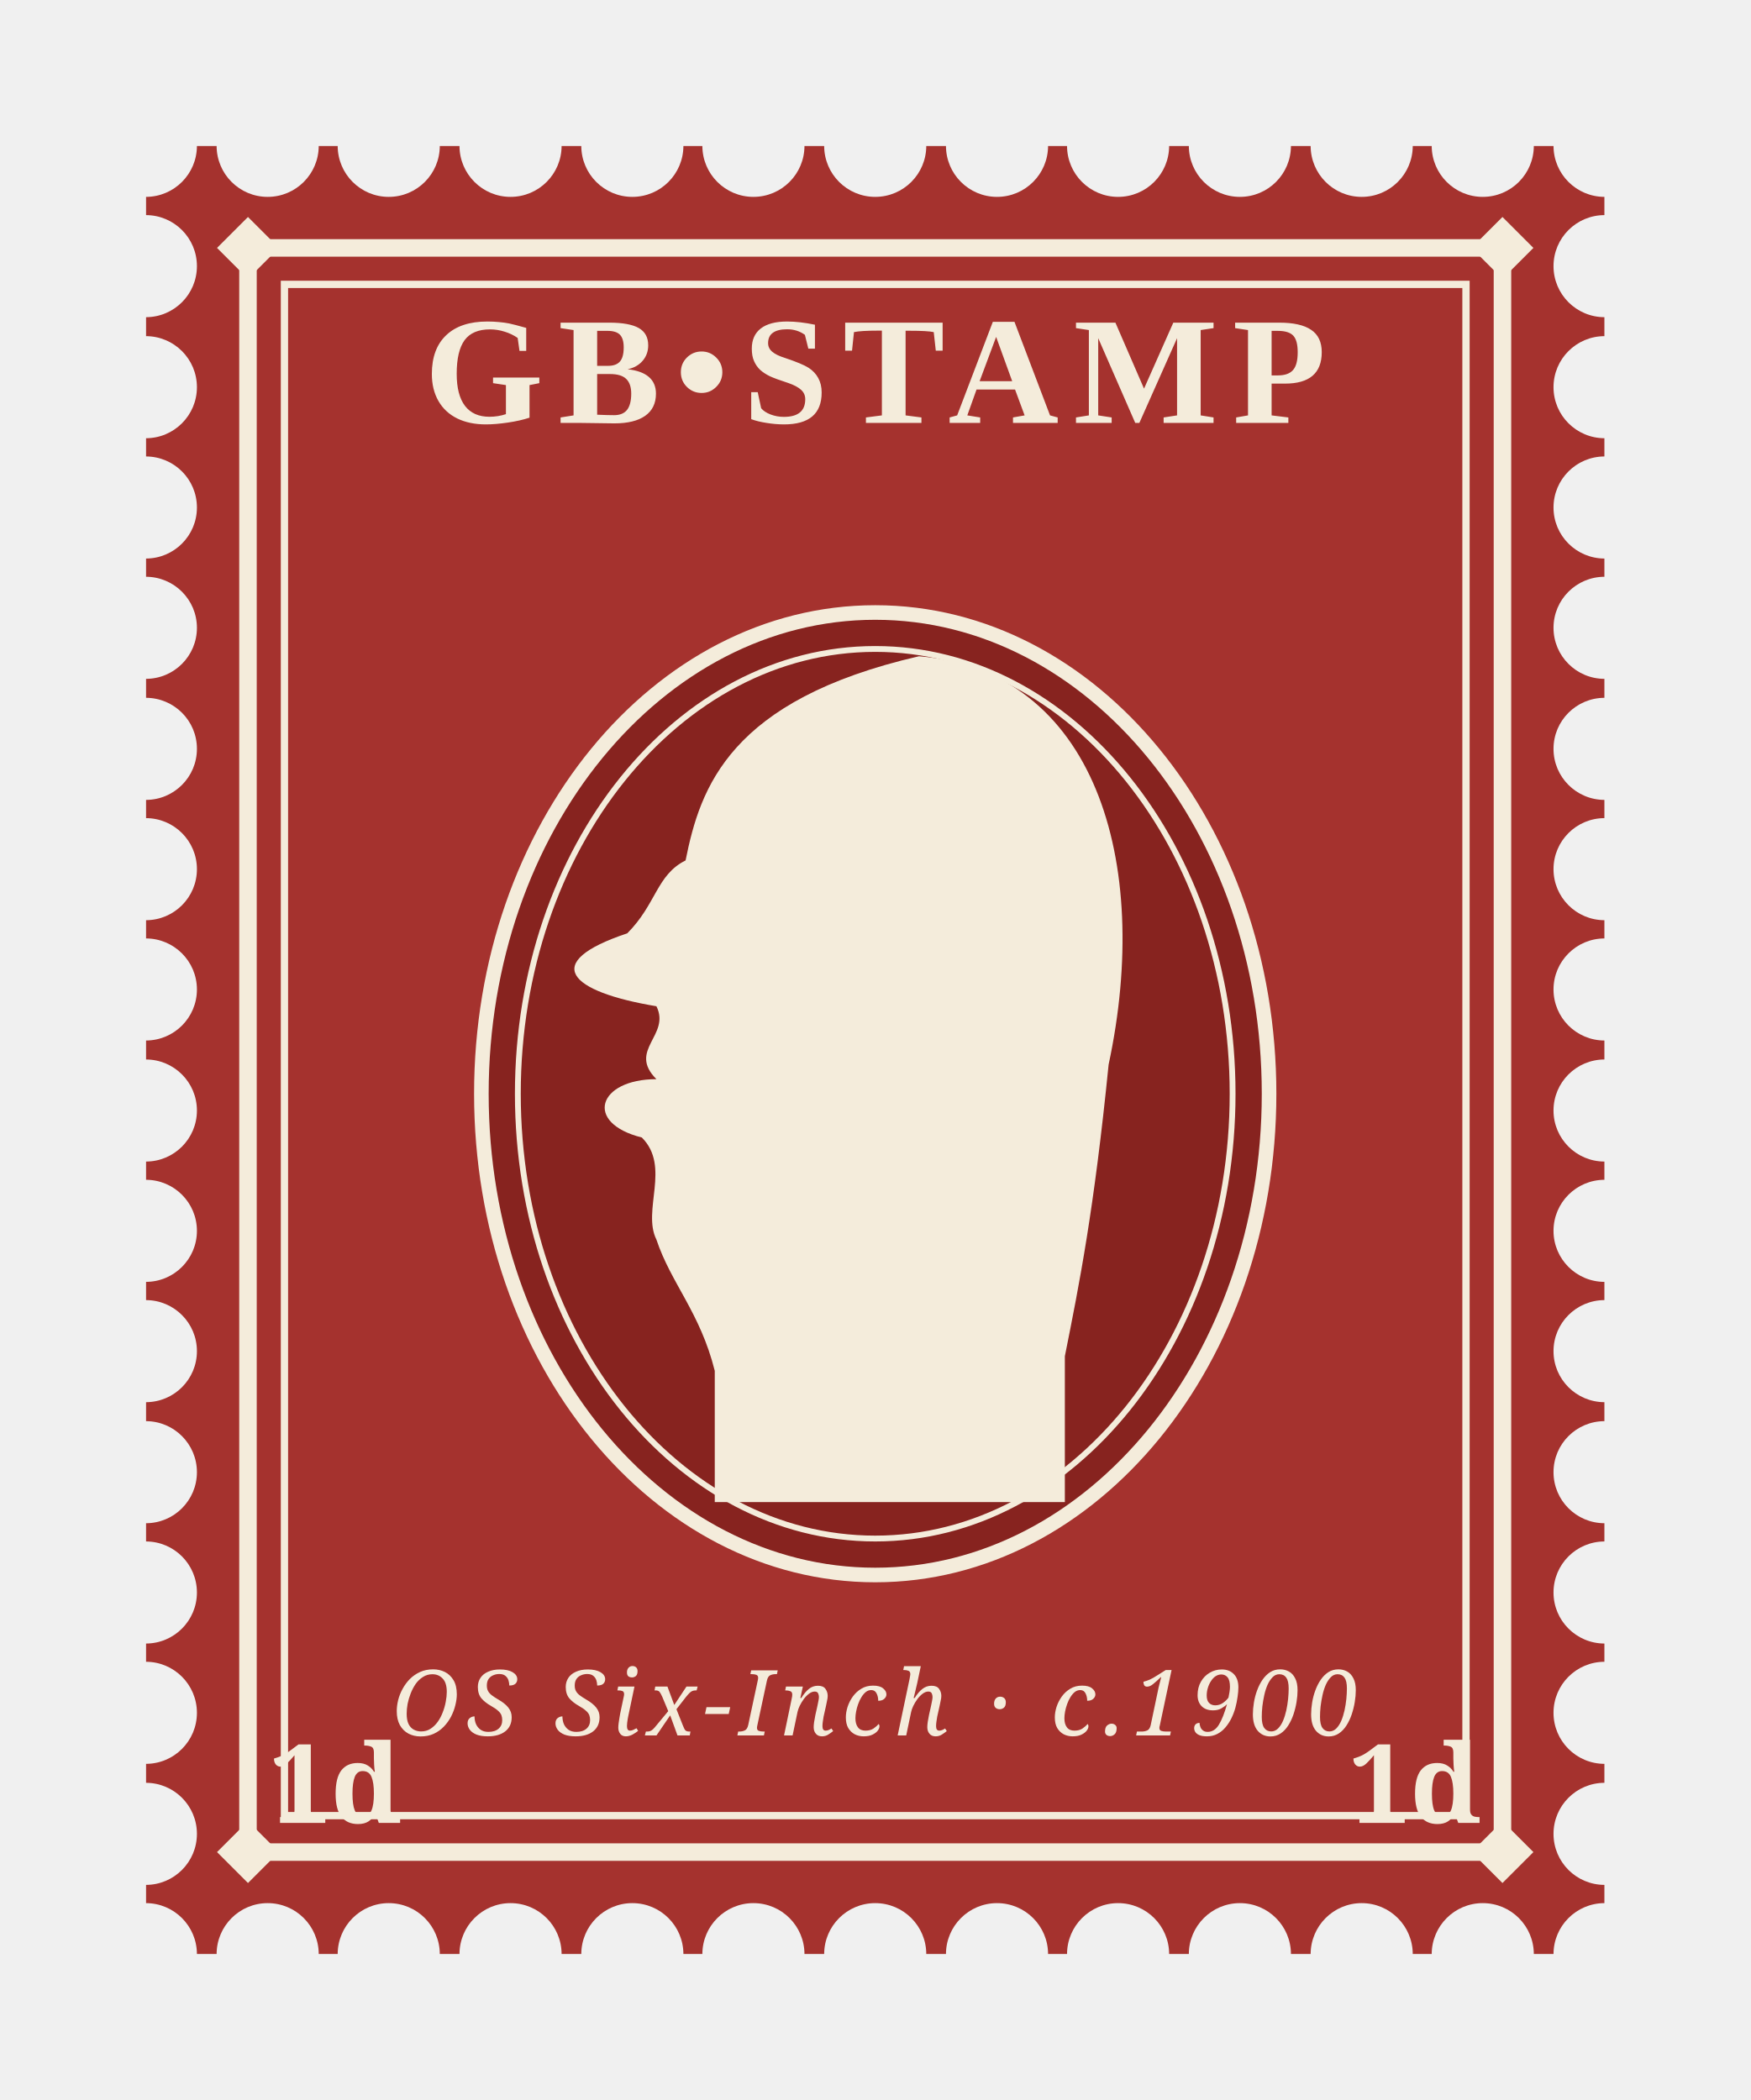
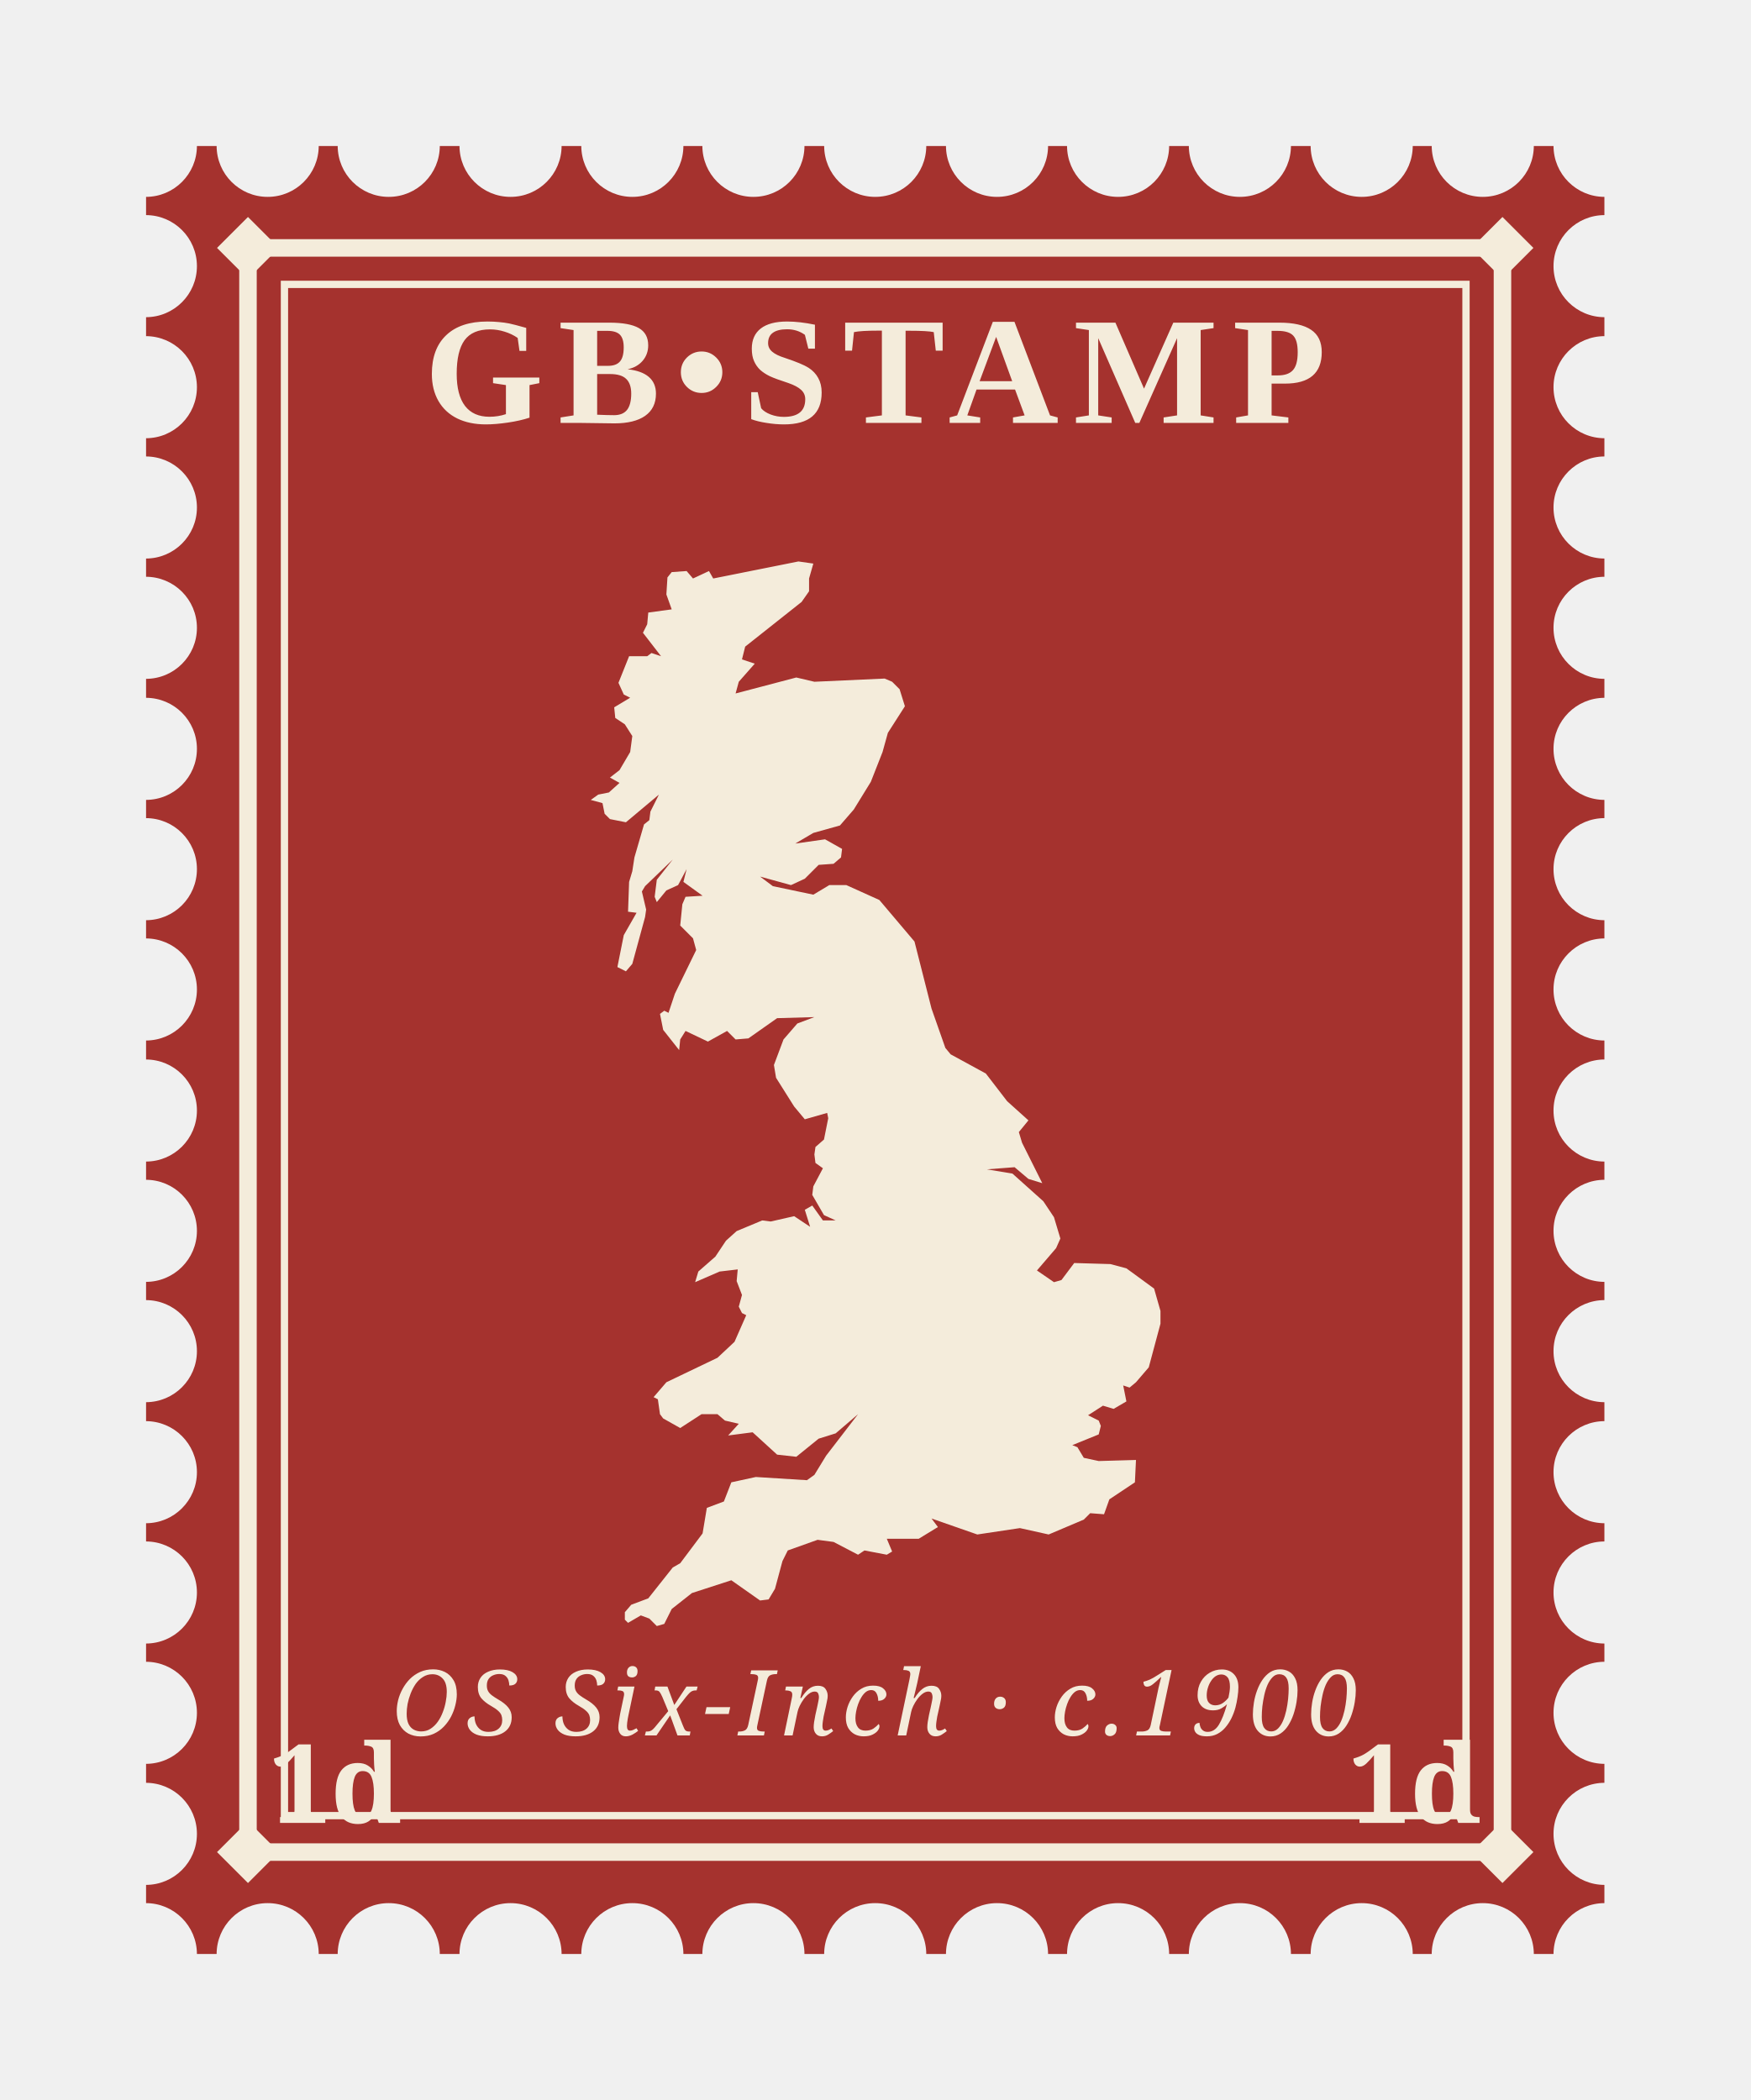
<svg xmlns="http://www.w3.org/2000/svg" viewBox="0 0 240 288" role="img" aria-label="GB-STAMP">
  <defs>
    <mask id="perf">
      <rect x="20" y="20" width="200" height="248" rx="6" fill="white" />
      <circle cx="20.0" cy="20.0" r="7" fill="black" />
      <circle cx="20.0" cy="268.0" r="7" fill="black" />
      <circle cx="36.7" cy="20.0" r="7" fill="black" />
      <circle cx="36.7" cy="268.0" r="7" fill="black" />
      <circle cx="53.3" cy="20.0" r="7" fill="black" />
      <circle cx="53.3" cy="268.0" r="7" fill="black" />
      <circle cx="70.0" cy="20.0" r="7" fill="black" />
      <circle cx="70.0" cy="268.0" r="7" fill="black" />
      <circle cx="86.7" cy="20.0" r="7" fill="black" />
      <circle cx="86.7" cy="268.0" r="7" fill="black" />
      <circle cx="103.3" cy="20.0" r="7" fill="black" />
      <circle cx="103.3" cy="268.0" r="7" fill="black" />
      <circle cx="120.0" cy="20.0" r="7" fill="black" />
      <circle cx="120.0" cy="268.0" r="7" fill="black" />
      <circle cx="136.7" cy="20.0" r="7" fill="black" />
      <circle cx="136.7" cy="268.0" r="7" fill="black" />
      <circle cx="153.3" cy="20.0" r="7" fill="black" />
      <circle cx="153.3" cy="268.0" r="7" fill="black" />
      <circle cx="170.0" cy="20.0" r="7" fill="black" />
      <circle cx="170.0" cy="268.0" r="7" fill="black" />
      <circle cx="186.7" cy="20.0" r="7" fill="black" />
      <circle cx="186.7" cy="268.0" r="7" fill="black" />
      <circle cx="203.3" cy="20.0" r="7" fill="black" />
      <circle cx="203.3" cy="268.0" r="7" fill="black" />
      <circle cx="220.0" cy="20.0" r="7" fill="black" />
      <circle cx="220.0" cy="268.0" r="7" fill="black" />
      <circle cx="20.0" cy="36.5" r="7" fill="black" />
      <circle cx="220.0" cy="36.5" r="7" fill="black" />
      <circle cx="20.0" cy="53.1" r="7" fill="black" />
      <circle cx="220.0" cy="53.1" r="7" fill="black" />
      <circle cx="20.0" cy="69.6" r="7" fill="black" />
      <circle cx="220.0" cy="69.6" r="7" fill="black" />
      <circle cx="20.0" cy="86.1" r="7" fill="black" />
      <circle cx="220.0" cy="86.1" r="7" fill="black" />
      <circle cx="20.0" cy="102.7" r="7" fill="black" />
      <circle cx="220.0" cy="102.7" r="7" fill="black" />
      <circle cx="20.0" cy="119.2" r="7" fill="black" />
      <circle cx="220.0" cy="119.2" r="7" fill="black" />
      <circle cx="20.0" cy="135.7" r="7" fill="black" />
      <circle cx="220.0" cy="135.7" r="7" fill="black" />
      <circle cx="20.0" cy="152.3" r="7" fill="black" />
      <circle cx="220.0" cy="152.3" r="7" fill="black" />
      <circle cx="20.0" cy="168.8" r="7" fill="black" />
      <circle cx="220.0" cy="168.8" r="7" fill="black" />
      <circle cx="20.0" cy="185.3" r="7" fill="black" />
      <circle cx="220.0" cy="185.3" r="7" fill="black" />
      <circle cx="20.0" cy="201.9" r="7" fill="black" />
      <circle cx="220.0" cy="201.9" r="7" fill="black" />
      <circle cx="20.0" cy="218.4" r="7" fill="black" />
      <circle cx="220.0" cy="218.4" r="7" fill="black" />
      <circle cx="20.0" cy="234.9" r="7" fill="black" />
      <circle cx="220.0" cy="234.9" r="7" fill="black" />
      <circle cx="20.0" cy="251.5" r="7" fill="black" />
      <circle cx="220.0" cy="251.5" r="7" fill="black" />
    </mask>
  </defs>
  <rect x="20" y="20" width="200" height="248" rx="6" fill="#a5322e" mask="url(#perf)" />
  <g mask="url(#perf)">
    <rect x="34" y="34" width="172" height="220" fill="none" stroke="#f4ecdb" stroke-width="2.4" />
    <rect x="39" y="39" width="162" height="210" fill="none" stroke="#f4ecdb" stroke-width="1" />
    <rect x="31" y="31" width="6" height="6" fill="#f4ecdb" transform="rotate(45 34 34)" />
    <rect x="31" y="251" width="6" height="6" fill="#f4ecdb" transform="rotate(45 34 254)" />
    <rect x="203" y="31" width="6" height="6" fill="#f4ecdb" transform="rotate(45 206 34)" />
    <rect x="203" y="251" width="6" height="6" fill="#f4ecdb" transform="rotate(45 206 254)" />
    <text x="120" y="58" text-anchor="middle" font-family="Georgia,'Times New Roman',serif" font-weight="700" font-size="21" letter-spacing="2" fill="#f4ecdb">GB•STAMP</text>
-     <ellipse cx="120" cy="150" rx="54" ry="66" fill="#87231f" stroke="#f4ecdb" stroke-width="2" />
-     <ellipse cx="120" cy="150" rx="49" ry="61" fill="none" stroke="#f4ecdb" stroke-width="0.8" />
-     <path d="M126 90 C150 92 158 118 152 146 C150 166 148 176 146 186 L146 206 L98 206 L98 188 C96 180 92 176 90 170 C88 166 92 160 88 156 C80 154 82 148 90 148 C86 144 92 142 90 138 C78 136 74 132 86 128 C90 124 90 120 94 118 C96 108 100 96 126 90 Z" fill="#f4ecdb" />
+     <path d="M25.1 80.1 L23.0 81.9 L21.4 82.4 L19.3 84.1 L17.5 83.9 L15.2 81.8 L12.9 82.1 L13.9 81.0 L12.6 80.7 L11.9 80.1 L10.4 80.1 L8.4 81.4 L6.8 80.5 L6.5 80.1 L6.3 78.7 L5.9 78.5 L7.1 77.1 L11.9 74.8 L13.5 73.3 L14.6 70.8 L14.2 70.6 L13.9 70.0 L14.2 68.9 L13.7 67.6 L13.8 66.5 L12.1 66.7 L9.8 67.7 L10.1 66.7 L11.7 65.3 L12.7 63.8 L13.7 62.9 L16.1 61.9 L16.9 62.0 L19.1 61.5 L20.6 62.5 L20.1 60.9 L20.8 60.5 L21.8 61.9 L23.0 61.9 L21.9 61.4 L20.8 59.5 L20.9 58.7 L21.8 57.0 L21.1 56.5 L21.0 55.7 L21.1 55.0 L21.9 54.3 L22.3 52.3 L22.2 51.8 L20.1 52.4 L19.1 51.2 L17.4 48.5 L17.2 47.3 L18.1 44.9 L19.4 43.4 L21.0 42.8 L17.5 42.9 L14.8 44.8 L13.6 44.9 L12.8 44.1 L11.0 45.1 L8.9 44.1 L8.4 44.9 L8.3 45.9 L6.8 44.0 L6.5 42.5 L6.9 42.2 L7.3 42.4 L7.9 40.6 L9.9 36.5 L9.6 35.4 L8.4 34.2 L8.6 32.2 L8.9 31.5 L10.5 31.4 L8.7 30.1 L9.0 28.9 L8.2 30.4 L7.1 30.9 L6.2 32.0 L6.0 31.5 L6.2 29.9 L7.7 28.0 L5.1 30.5 L4.8 31.0 L5.2 32.7 L5.1 33.4 L3.9 37.8 L3.3 38.5 L2.5 38.1 L3.1 35.1 L4.3 33.0 L3.5 32.9 L3.6 30.1 L3.9 29.1 L4.1 27.8 L5.0 24.7 L5.5 24.3 L5.6 23.5 L6.4 21.9 L3.3 24.5 L1.8 24.2 L1.3 23.7 L1.1 22.7 L0.0 22.4 L0.7 21.9 L1.7 21.7 L2.7 20.8 L1.8 20.3 L2.7 19.6 L3.7 17.9 L3.9 16.4 L3.2 15.3 L2.3 14.7 L2.2 13.7 L3.7 12.8 L3.1 12.5 L2.6 11.4 L3.6 8.9 L5.3 8.9 L5.7 8.6 L6.6 8.9 L4.9 6.7 L5.3 5.9 L5.4 4.8 L7.6 4.5 L7.1 3.1 L7.2 1.5 L7.6 1.0 L9.0 0.9 L9.6 1.6 L11.1 0.9 L11.5 1.6 L19.5 0.0 L20.9 0.2 L20.5 1.6 L20.5 2.8 L19.8 3.8 L14.5 8.0 L14.2 9.2 L15.4 9.6 L13.9 11.3 L13.6 12.4 L19.3 10.9 L21.0 11.3 L27.6 11.0 L28.3 11.3 L29.0 12.0 L29.5 13.6 L27.9 16.1 L27.4 17.9 L26.3 20.7 L24.7 23.3 L23.4 24.8 L20.9 25.5 L19.2 26.5 L22.0 26.1 L23.6 27.0 L23.5 27.8 L22.8 28.4 L21.4 28.5 L20.1 29.8 L18.8 30.4 L15.9 29.6 L17.1 30.5 L20.9 31.3 L22.4 30.4 L24.0 30.4 L27.1 31.8 L30.4 35.7 L32.0 42.0 L33.3 45.7 L33.8 46.3 L37.1 48.1 L39.1 50.7 L41.1 52.5 L40.2 53.6 L40.5 54.6 L42.4 58.4 L41.1 58.0 L39.8 56.9 L37.2 57.1 L39.6 57.5 L42.5 60.1 L43.5 61.6 L44.1 63.6 L43.7 64.5 L41.9 66.6 L43.5 67.7 L44.2 67.5 L45.4 65.9 L48.8 66.0 L50.3 66.4 L52.9 68.3 L53.5 70.4 L53.5 71.6 L52.4 75.7 L51.2 77.1 L50.6 77.6 L50.0 77.4 L50.3 78.9 L49.1 79.6 L48.1 79.3 L46.7 80.2 L47.7 80.7 L47.9 81.2 L47.7 82.0 L44.5 83.3 L45.2 83.0 L45.7 83.2 L46.3 84.2 L47.7 84.5 L51.2 84.4 L51.1 86.5 L48.7 88.1 L48.2 89.5 L46.9 89.4 L46.3 90.0 L43.0 91.4 L40.3 90.8 L36.3 91.4 L32.0 89.9 L32.6 90.7 L30.8 91.8 L27.8 91.8 L28.3 93.0 L27.8 93.3 L25.7 92.9 L25.1 93.3 L22.8 92.1 L21.3 91.9 L18.5 92.9 L18.0 93.9 L17.3 96.5 L16.7 97.5 L15.9 97.6 L13.2 95.7 L9.5 96.9 L7.6 98.4 L6.9 99.8 L6.2 100.0 L5.5 99.3 L4.7 99.0 L3.5 99.7 L3.2 99.4 L3.2 98.7 L3.8 98.0 L5.4 97.4 L7.7 94.5 L8.4 94.1 L10.5 91.3 L10.9 88.9 L12.5 88.3 L13.2 86.5 L15.5 86.0 L20.3 86.3 L21.0 85.8 L22.1 84.0 L25.1 80.1 Z" fill="#f4ecdb" transform="translate(81 77) scale(1.46)" />
    <text x="120" y="238" text-anchor="middle" font-family="Georgia,serif" font-style="italic" font-size="12.5" letter-spacing="1" fill="#f4ecdb">OS Six-Inch · c.1900</text>
    <text x="46" y="250" text-anchor="middle" font-family="Georgia,serif" font-weight="700" font-size="15" fill="#f4ecdb">1d</text>
    <text x="194" y="250" text-anchor="middle" font-family="Georgia,serif" font-weight="700" font-size="15" fill="#f4ecdb">1d</text>
  </g>
</svg>
